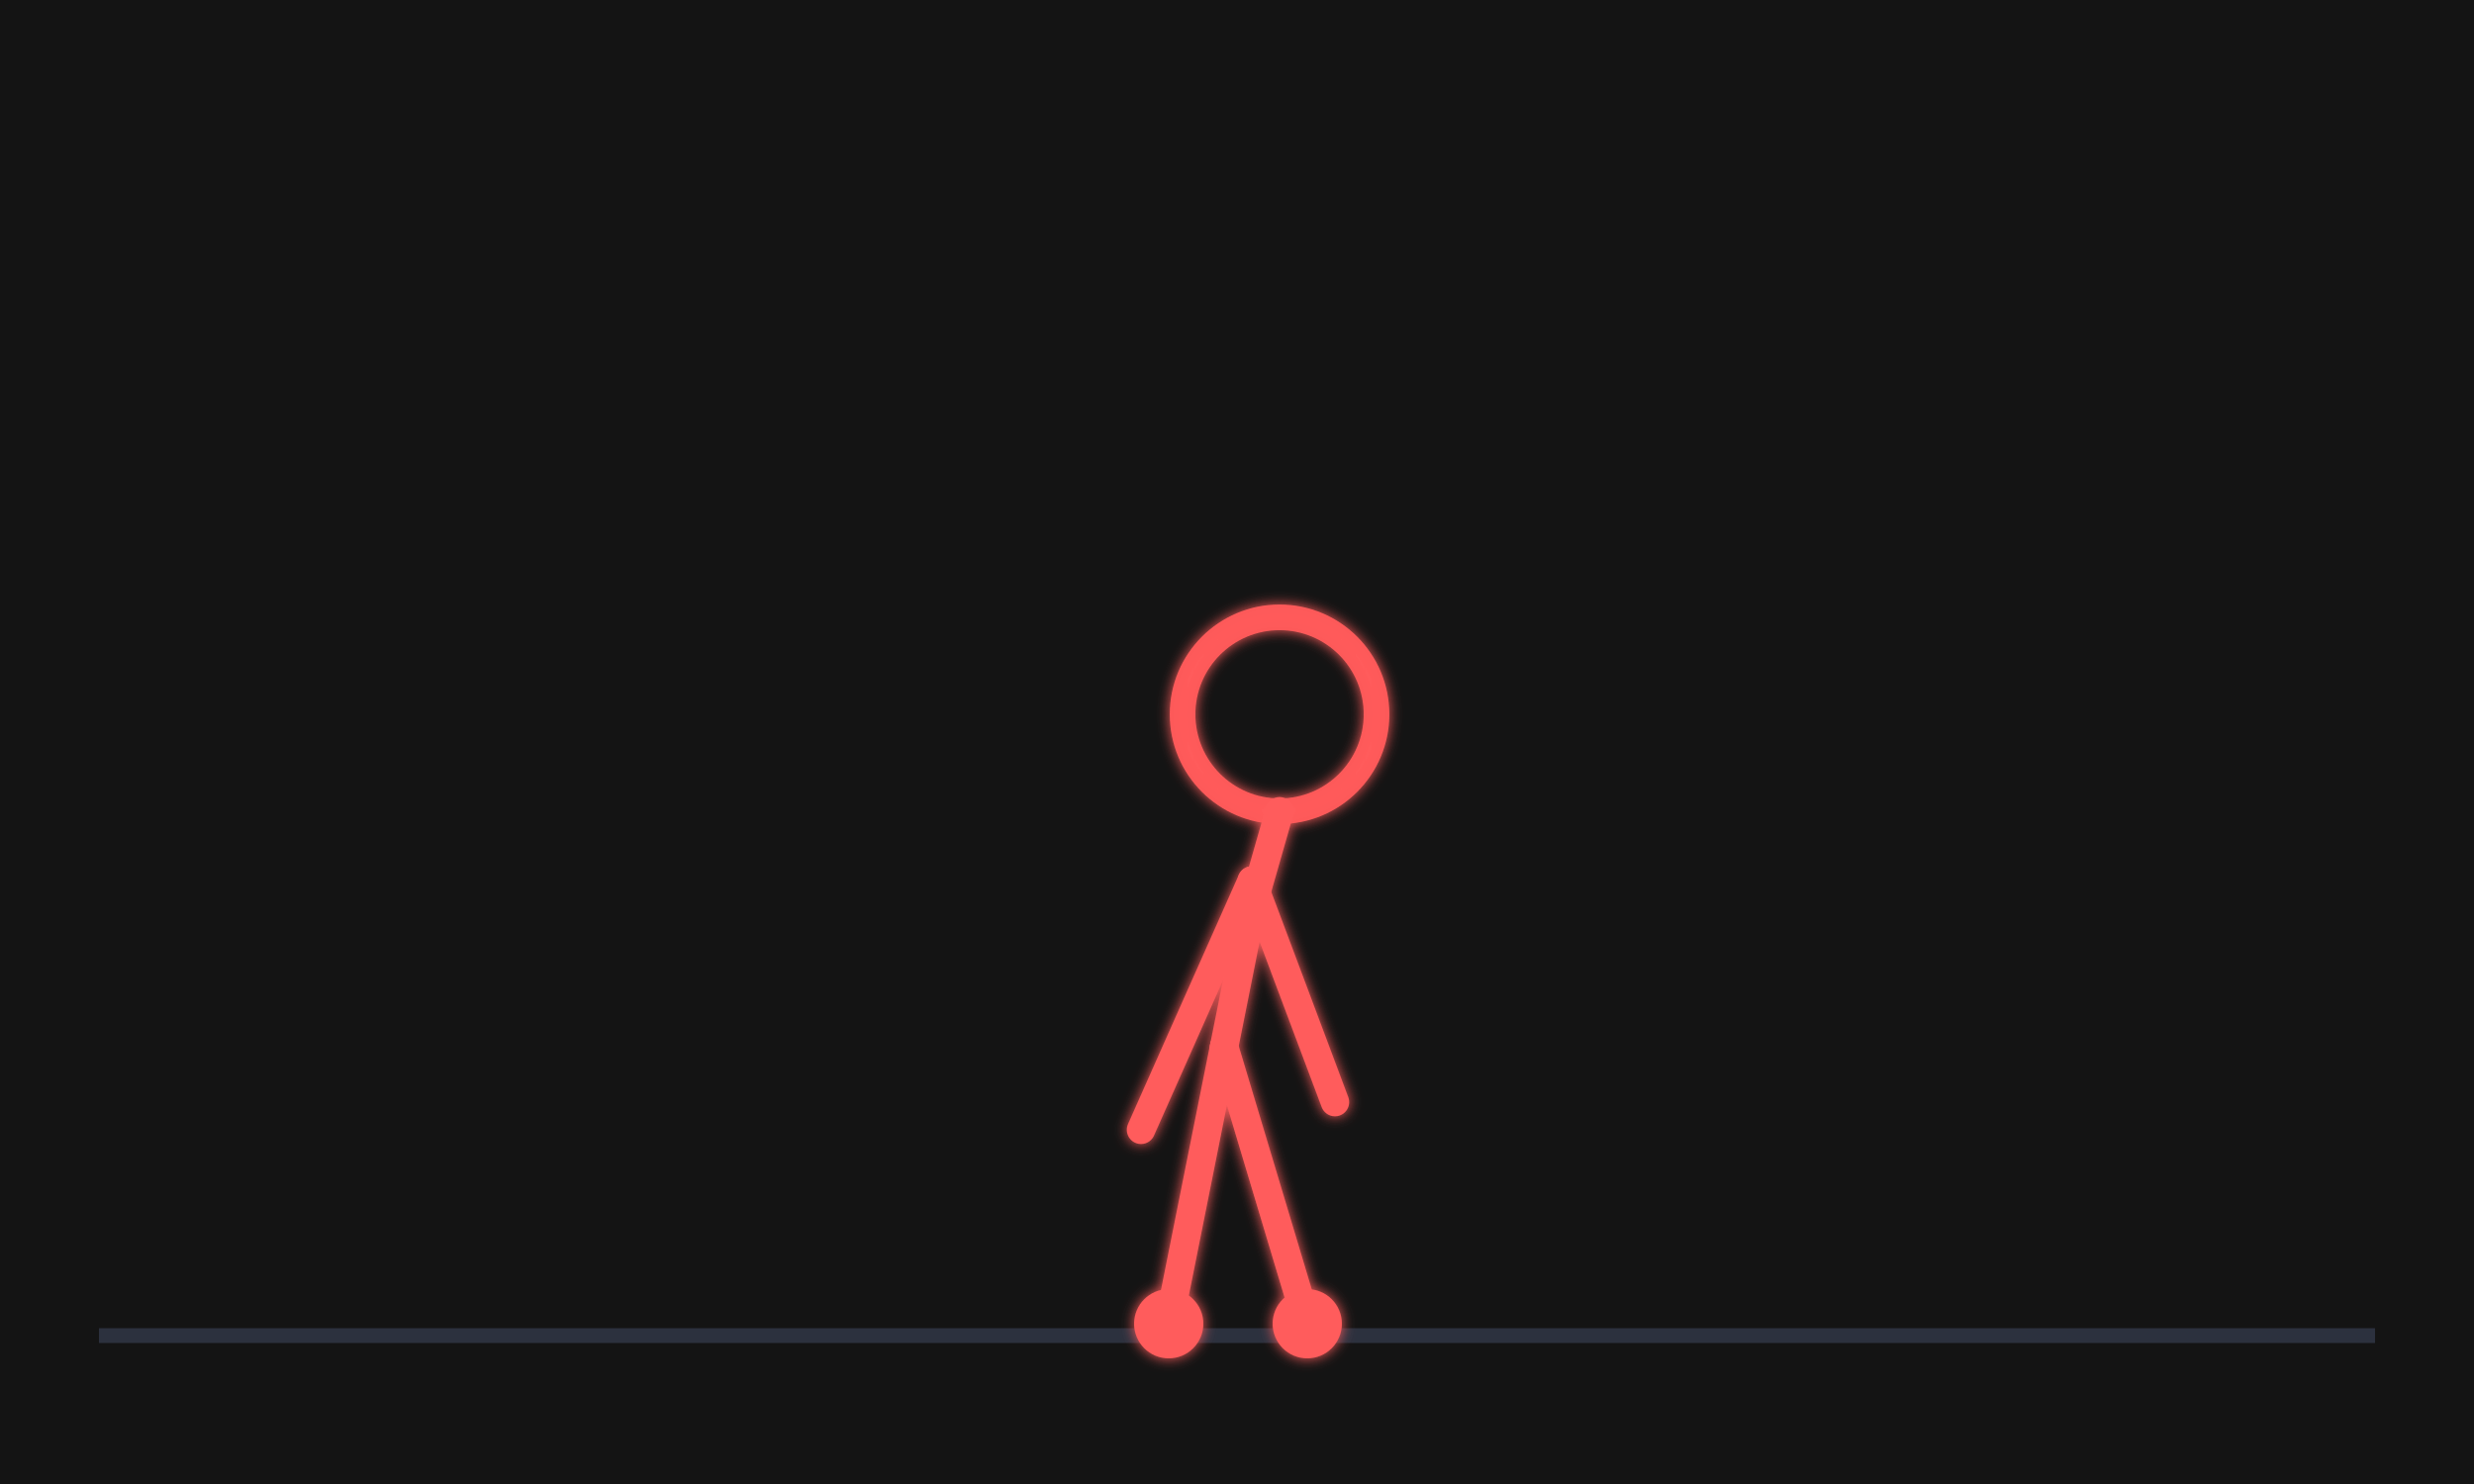
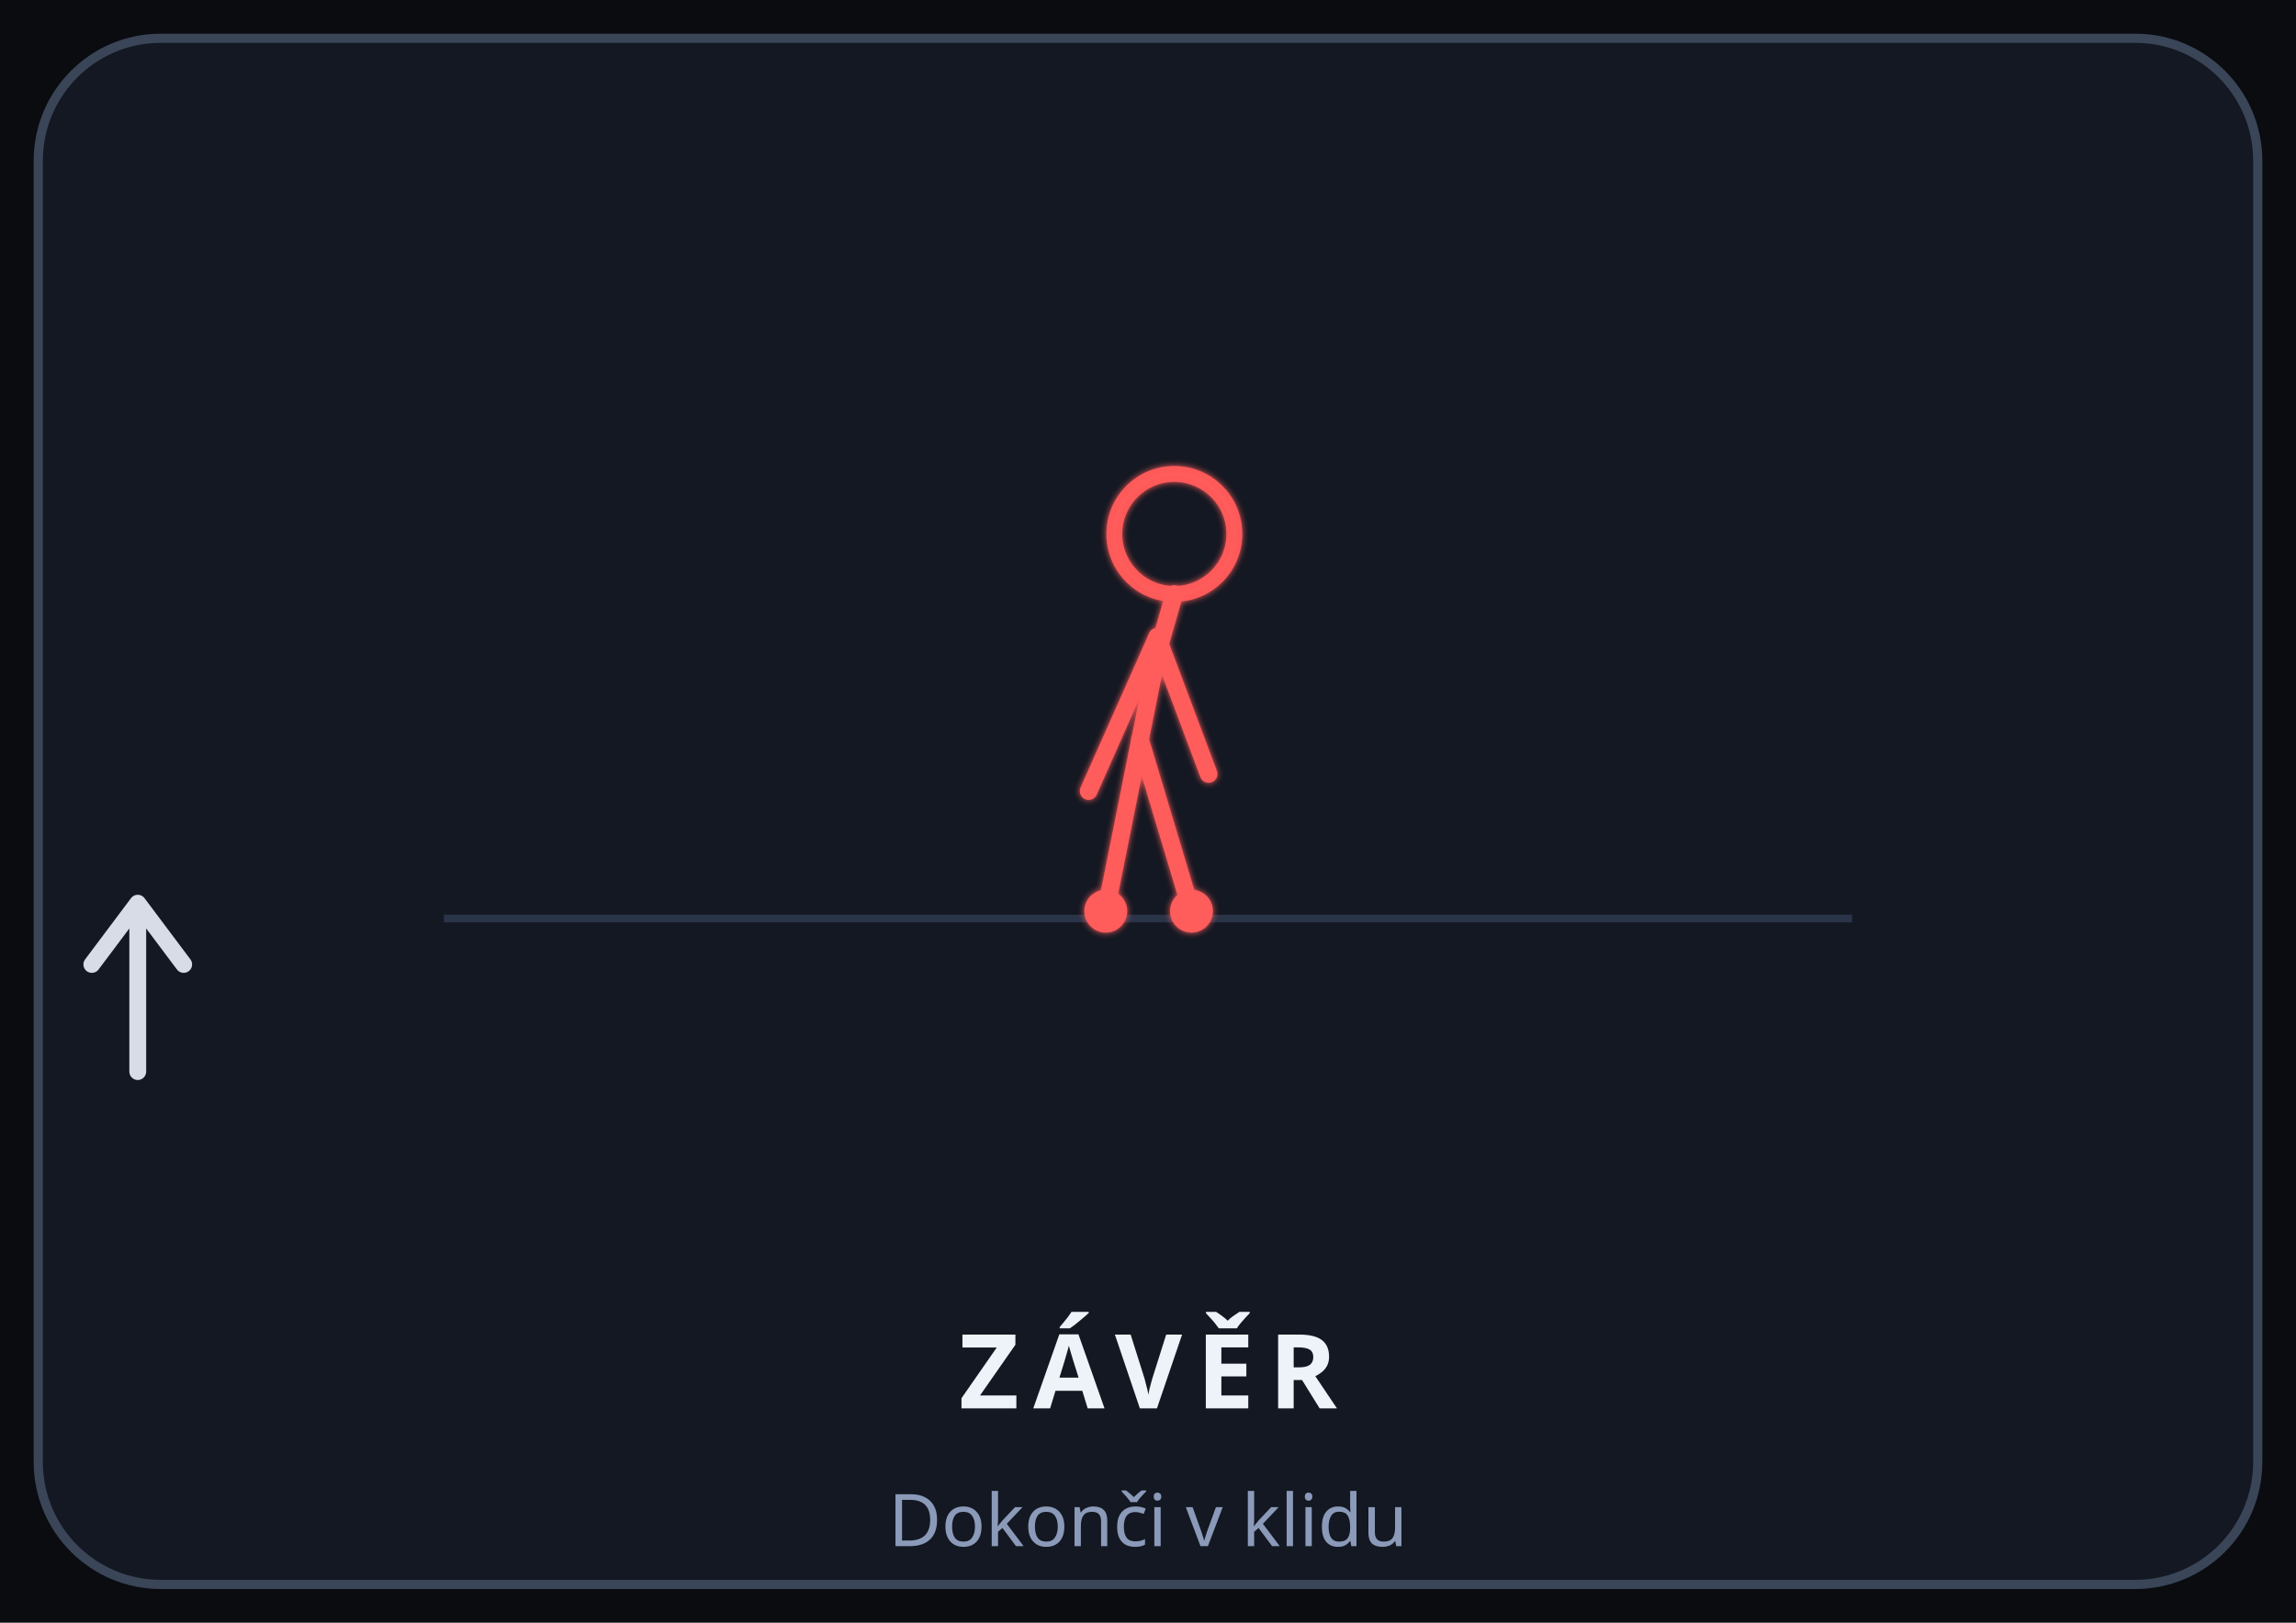
- <svg xmlns="http://www.w3.org/2000/svg" viewBox="0 0 200 120" fill="none" aria-hidden="true">
+ <svg xmlns="http://www.w3.org/2000/svg" viewBox="0 0 300 212" fill="none" aria-hidden="true">
  <defs>
-     <filter id="sfGlow" x="-35%" y="-35%" width="170%" height="170%">
-       <feGaussianBlur stdDeviation="0.5" result="b" />
+     <filter id="sfGlow" x="-40%" y="-40%" width="180%" height="180%">
+       <feGaussianBlur stdDeviation="0.45" result="b" />
      <feMerge>
        <feMergeNode in="b" />
        <feMergeNode in="SourceGraphic" />
      </feMerge>
    </filter>
  </defs>
-   <rect width="200" height="120" fill="#141414" />
-   <line x1="8" y1="108" x2="192" y2="108" stroke="#4a5570" stroke-width="1.2" opacity="0.45" />
-   <g filter="url(#sfGlow)">
-     <g transform="translate(34,4) scale(1.12)">
-       <circle cx="62" cy="48" r="7" stroke="#ff5c5c" stroke-width="1.85" fill="none" opacity="0.98" />
-       <path d="M62 55 L60 62 L58 72" stroke="#ff5c5c" stroke-width="2.05" stroke-linecap="round" stroke-linejoin="round" />
-       <path d="M58 72 L54 92" stroke="#ff5c5c" stroke-width="2.05" stroke-linecap="round" stroke-linejoin="round" />
-       <path d="M58 72 L64 92" stroke="#ff5c5c" stroke-width="2.05" stroke-linecap="round" stroke-linejoin="round" />
-       <path d="M60 60 L52 78" stroke="#ff5c5c" stroke-width="2.05" stroke-linecap="round" stroke-linejoin="round" />
-       <path d="M60 60 L66 76" stroke="#ff5c5c" stroke-width="2.05" stroke-linecap="round" stroke-linejoin="round" />
-       <circle cx="54" cy="92" r="2.5" fill="#ff5c5c" />
-       <circle cx="64" cy="92" r="2.5" fill="#ff5c5c" />
+   <rect width="300" height="212" fill="#0a0c10" />
+   <rect x="5" y="5" width="290" height="202" rx="16" ry="16" fill="#131822" stroke="#3a4558" stroke-width="1.2" />
+   <g transform="translate(50,12)">
+     <line x1="8" y1="108" x2="192" y2="108" stroke="#4a5f82" stroke-width="1" opacity="0.4" />
+     <g filter="url(#sfGlow)">
+       <g transform="translate(34,4) scale(1.12)">
+         <circle cx="62" cy="48" r="7" stroke="#ff5c5c" stroke-width="1.85" fill="none" opacity="0.98" />
+         <path d="M62 55 L60 62 L58 72" stroke="#ff5c5c" stroke-width="2.05" stroke-linecap="round" stroke-linejoin="round" />
+         <path d="M58 72 L54 92" stroke="#ff5c5c" stroke-width="2.05" stroke-linecap="round" stroke-linejoin="round" />
+         <path d="M58 72 L64 92" stroke="#ff5c5c" stroke-width="2.05" stroke-linecap="round" stroke-linejoin="round" />
+         <path d="M60 60 L52 78" stroke="#ff5c5c" stroke-width="2.05" stroke-linecap="round" stroke-linejoin="round" />
+         <path d="M60 60 L66 76" stroke="#ff5c5c" stroke-width="2.05" stroke-linecap="round" stroke-linejoin="round" />
+         <circle cx="54" cy="92" r="2.5" fill="#ff5c5c" />
+         <circle cx="64" cy="92" r="2.5" fill="#ff5c5c" />
+       </g>
    </g>
  </g>
+   <g transform="translate(18,118)" stroke="#e8edf7" stroke-width="2.2" stroke-linecap="round" stroke-linejoin="round" fill="none" opacity="0.92">
+     <path d="M0 22 L0 0 M-6 8 L0 0 L6 8" />
+   </g>
+   <text x="150" y="184" text-anchor="middle" fill="#eef2f9" font-family="Segoe UI,system-ui,sans-serif" font-size="13.5" font-weight="700" letter-spacing="0.14em">ZÁVĚR</text>
+   <text x="150" y="202" text-anchor="middle" fill="#8b9ab8" font-family="Segoe UI,system-ui,sans-serif" font-size="9.5">Dokonči v klidu</text>
</svg>
